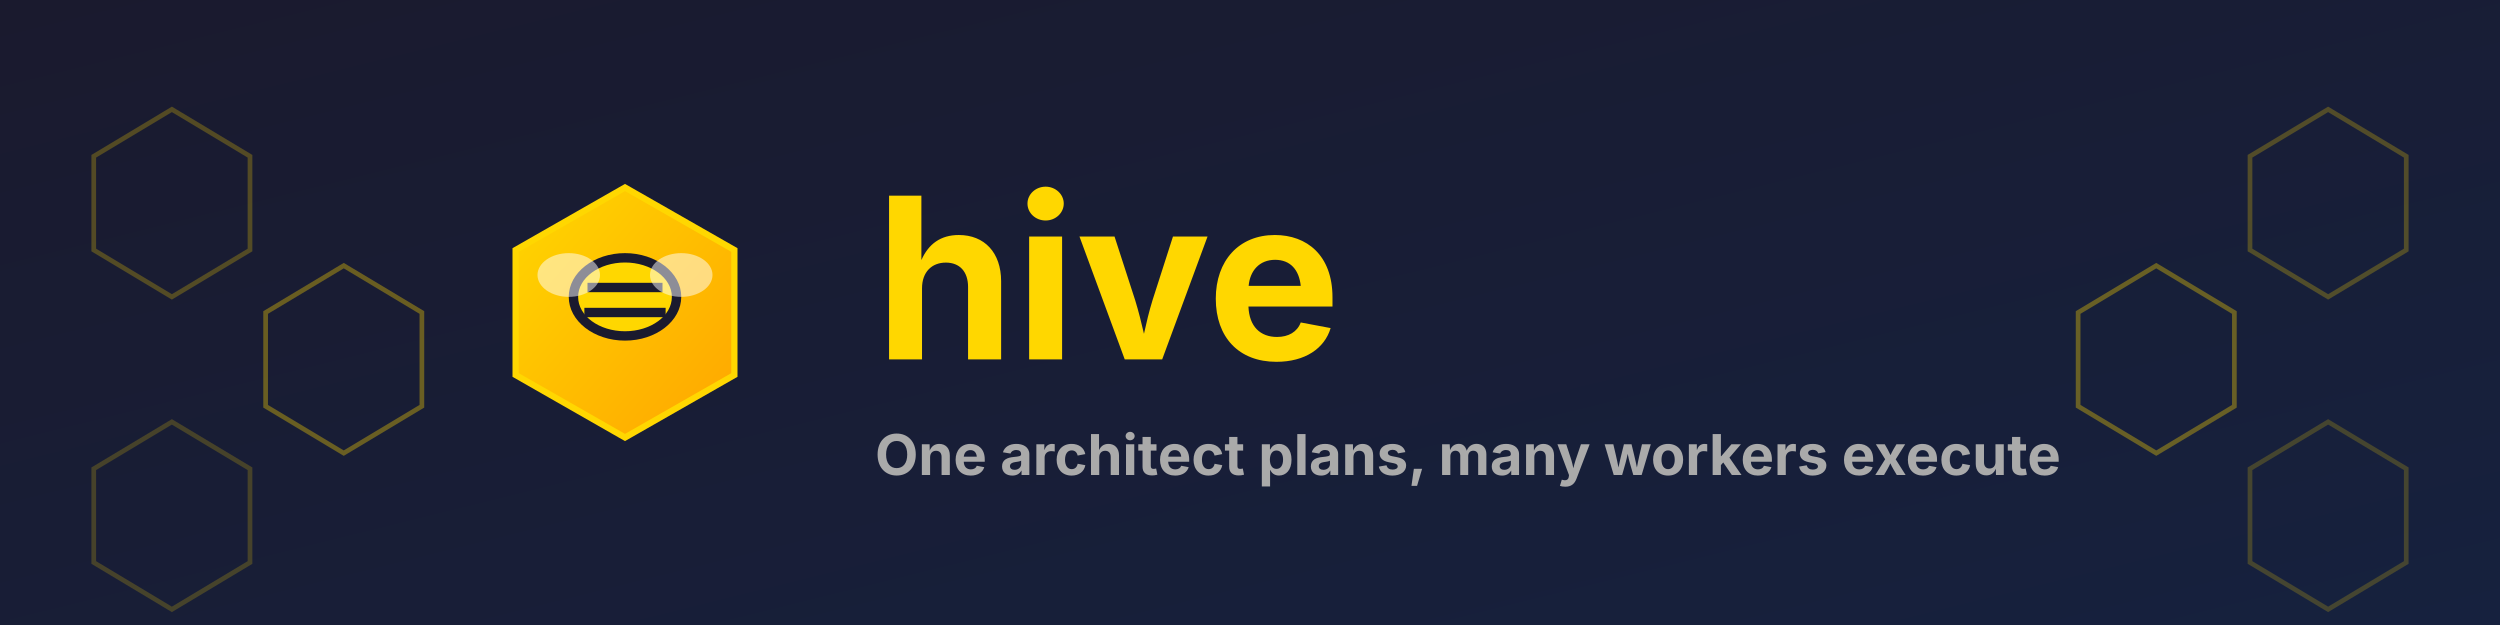
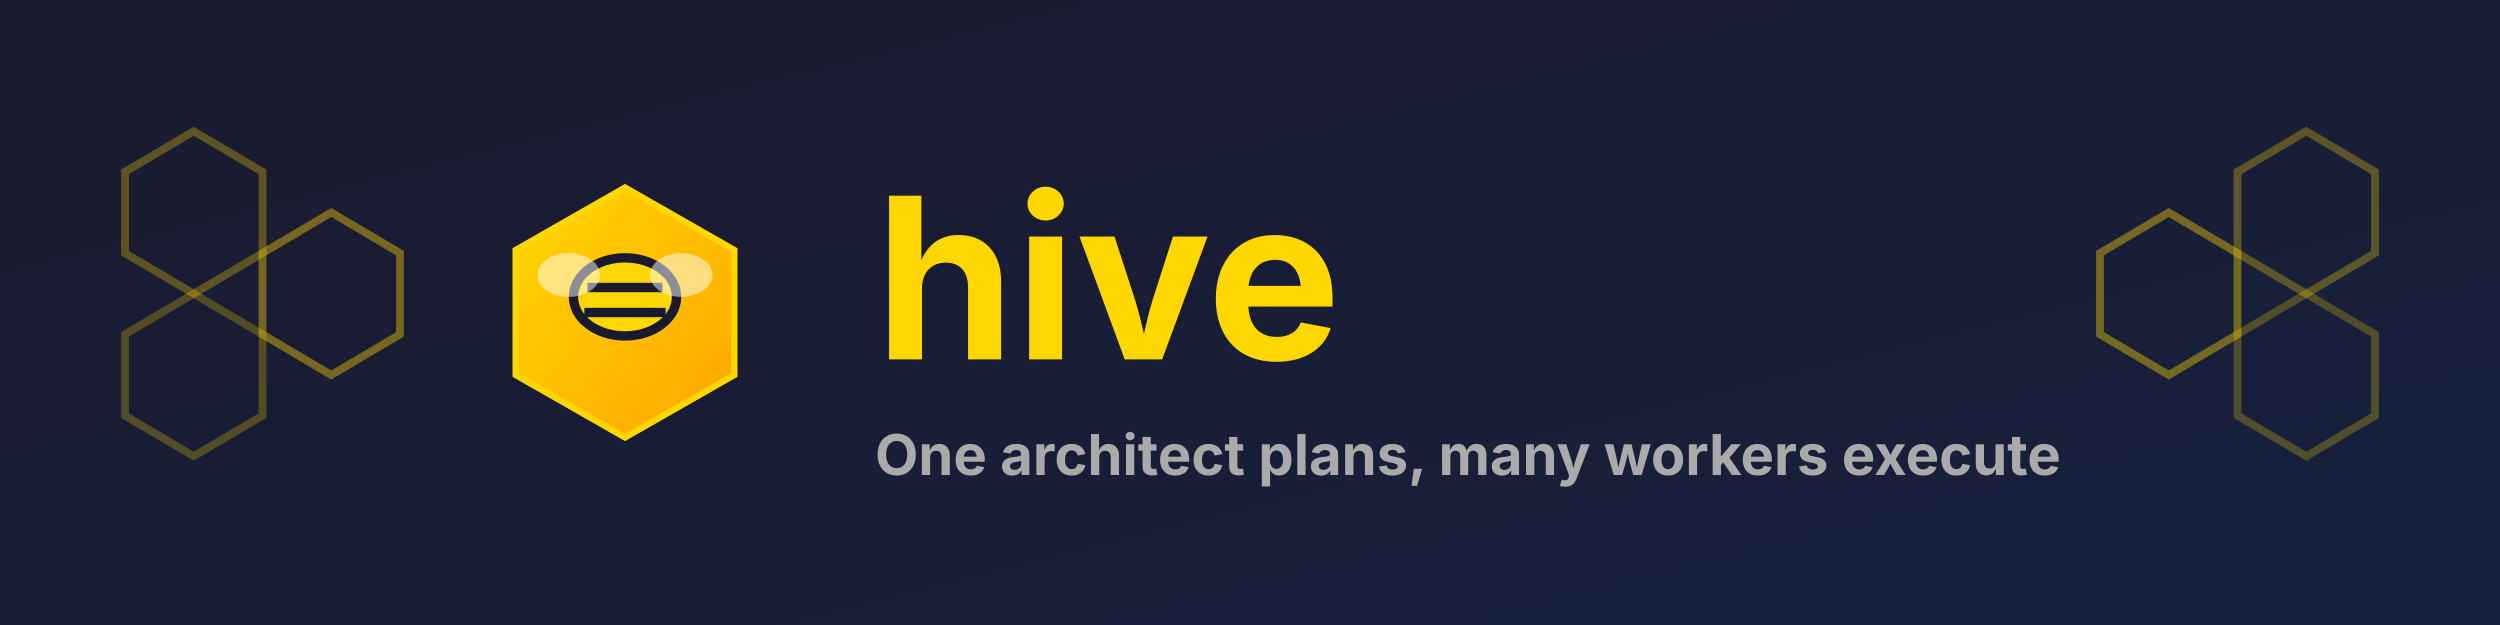
<svg xmlns="http://www.w3.org/2000/svg" viewBox="0 0 800 200">
  <defs>
    <linearGradient id="bg" x1="0%" y1="0%" x2="100%" y2="100%">
      <stop offset="0%" style="stop-color:#1a1a2e" />
      <stop offset="100%" style="stop-color:#16213e" />
    </linearGradient>
    <linearGradient id="honey" x1="0%" y1="0%" x2="100%" y2="100%">
      <stop offset="0%" style="stop-color:#FFD700" />
      <stop offset="100%" style="stop-color:#FFA500" />
    </linearGradient>
  </defs>
  <rect width="800" height="200" fill="url(#bg)" />
-   <polygon points="30,50 55,35 80,50 80,80 55,95 30,80" fill="none" stroke="#FFD700" stroke-width="1.5" opacity="0.25" />
-   <polygon points="85,100 110,85 135,100 135,130 110,145 85,130" fill="none" stroke="#FFD700" stroke-width="1.5" opacity="0.35" />
-   <polygon points="30,150 55,135 80,150 80,180 55,195 30,180" fill="none" stroke="#FFD700" stroke-width="1.5" opacity="0.2" />
+   <polygon points="40,55 62,42 84,55 84,81 62,94 40,81" fill="none" stroke="#FFD700" stroke-width="2.5" opacity="0.3" />
+   <polygon points="84,81 106,68 128,81 128,107 106,120 84,107" fill="none" stroke="#FFD700" stroke-width="2.5" opacity="0.4" />
+   <polygon points="40,107 62,94 84,107 84,133 62,146 40,133" fill="none" stroke="#FFD700" stroke-width="2.5" opacity="0.25" />
  <g transform="translate(200, 100)">
    <polygon points="0,-40 35,-20 35,20 0,40 -35,20 -35,-20" fill="url(#honey)" stroke="#FFD700" stroke-width="2" />
    <ellipse cx="0" cy="-5" rx="18" ry="14" fill="#1a1a2e" />
    <ellipse cx="0" cy="-5" rx="15" ry="11" fill="#FFD700" />
    <line x1="-12" y1="-8" x2="12" y2="-8" stroke="#1a1a2e" stroke-width="3" />
    <line x1="-13" y1="0" x2="13" y2="0" stroke="#1a1a2e" stroke-width="3" />
    <ellipse cx="-18" cy="-12" rx="10" ry="7" fill="white" opacity="0.5" />
    <ellipse cx="18" cy="-12" rx="10" ry="7" fill="white" opacity="0.5" />
  </g>
  <text x="280" y="115" font-family="system-ui, -apple-system, sans-serif" font-size="72" font-weight="bold" fill="#FFD700">hive</text>
  <text x="280" y="152" font-family="system-ui, -apple-system, sans-serif" font-size="18" font-weight="bold" fill="#aaaaaa">One architect plans, many workers execute</text>
-   <polygon points="720,50 745,35 770,50 770,80 745,95 720,80" fill="none" stroke="#FFD700" stroke-width="1.5" opacity="0.25" />
-   <polygon points="665,100 690,85 715,100 715,130 690,145 665,130" fill="none" stroke="#FFD700" stroke-width="1.5" opacity="0.35" />
-   <polygon points="720,150 745,135 770,150 770,180 745,195 720,180" fill="none" stroke="#FFD700" stroke-width="1.5" opacity="0.2" />
+   <polygon points="716,55 738,42 760,55 760,81 738,94 716,81" fill="none" stroke="#FFD700" stroke-width="2.5" opacity="0.3" />
+   <polygon points="672,81 694,68 716,81 716,107 694,120 672,107" fill="none" stroke="#FFD700" stroke-width="2.5" opacity="0.4" />
+   <polygon points="716,107 738,94 760,107 760,133 738,146 716,133" fill="none" stroke="#FFD700" stroke-width="2.5" opacity="0.25" />
</svg>
